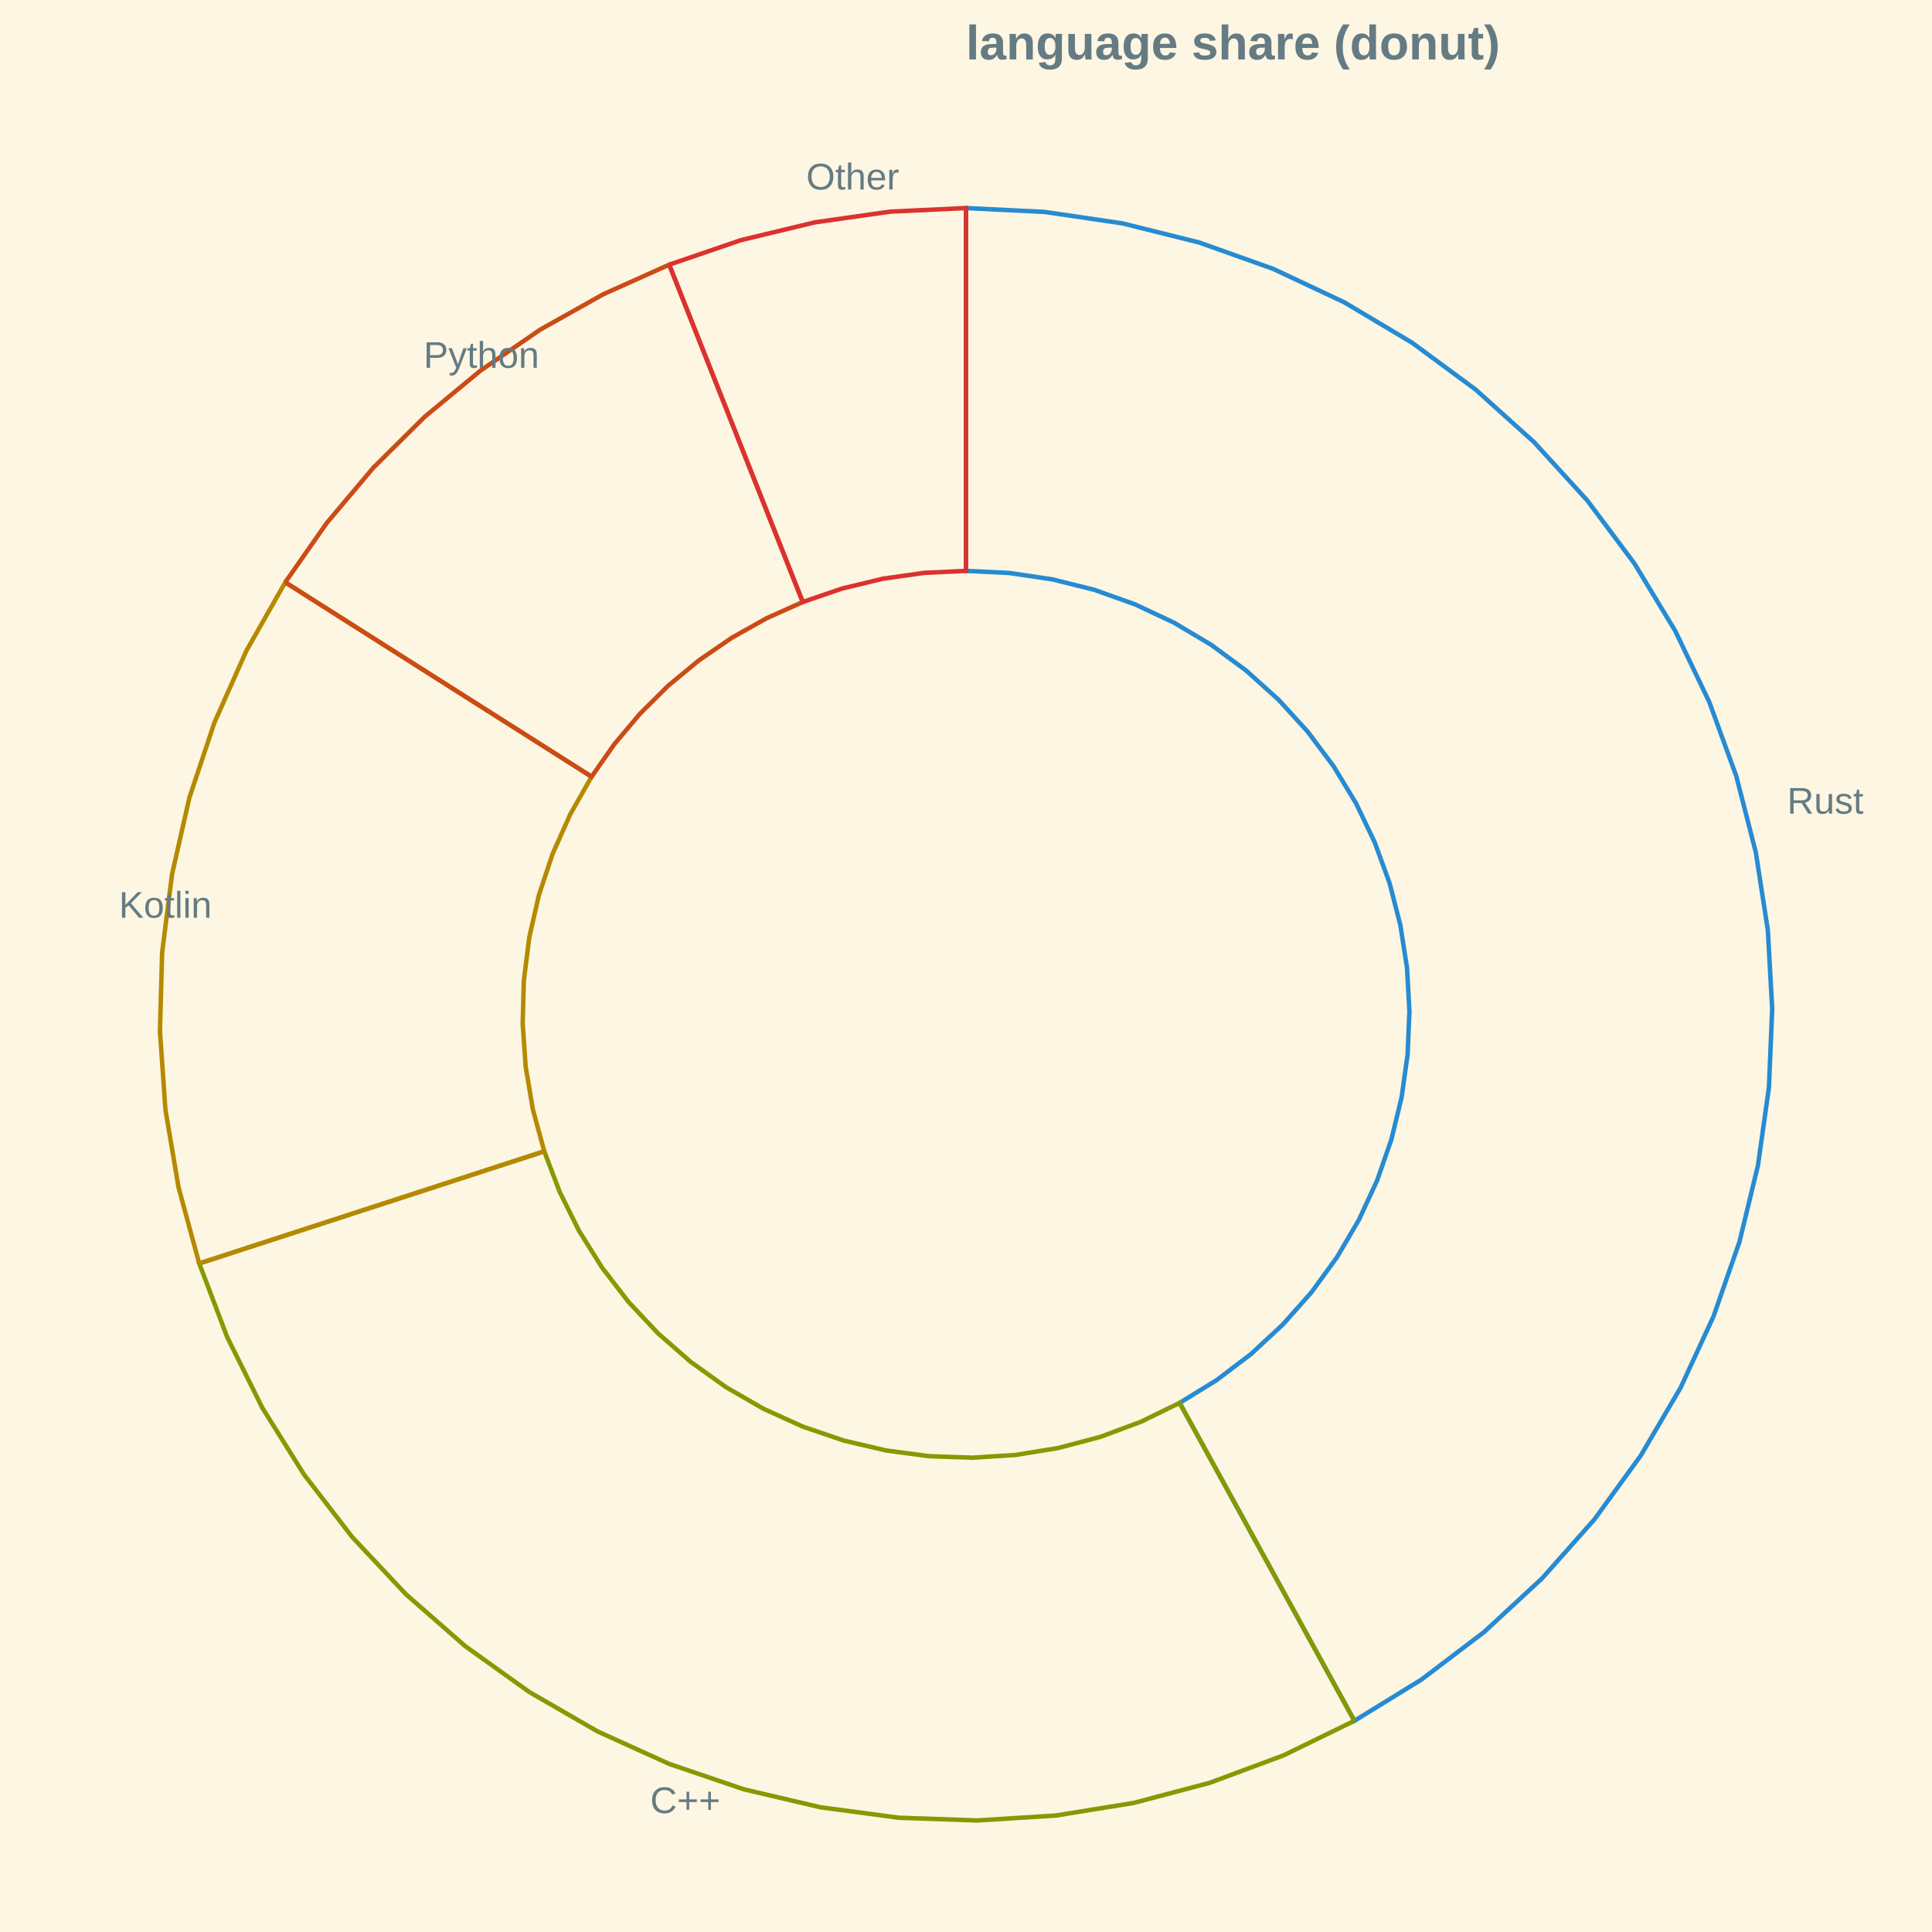
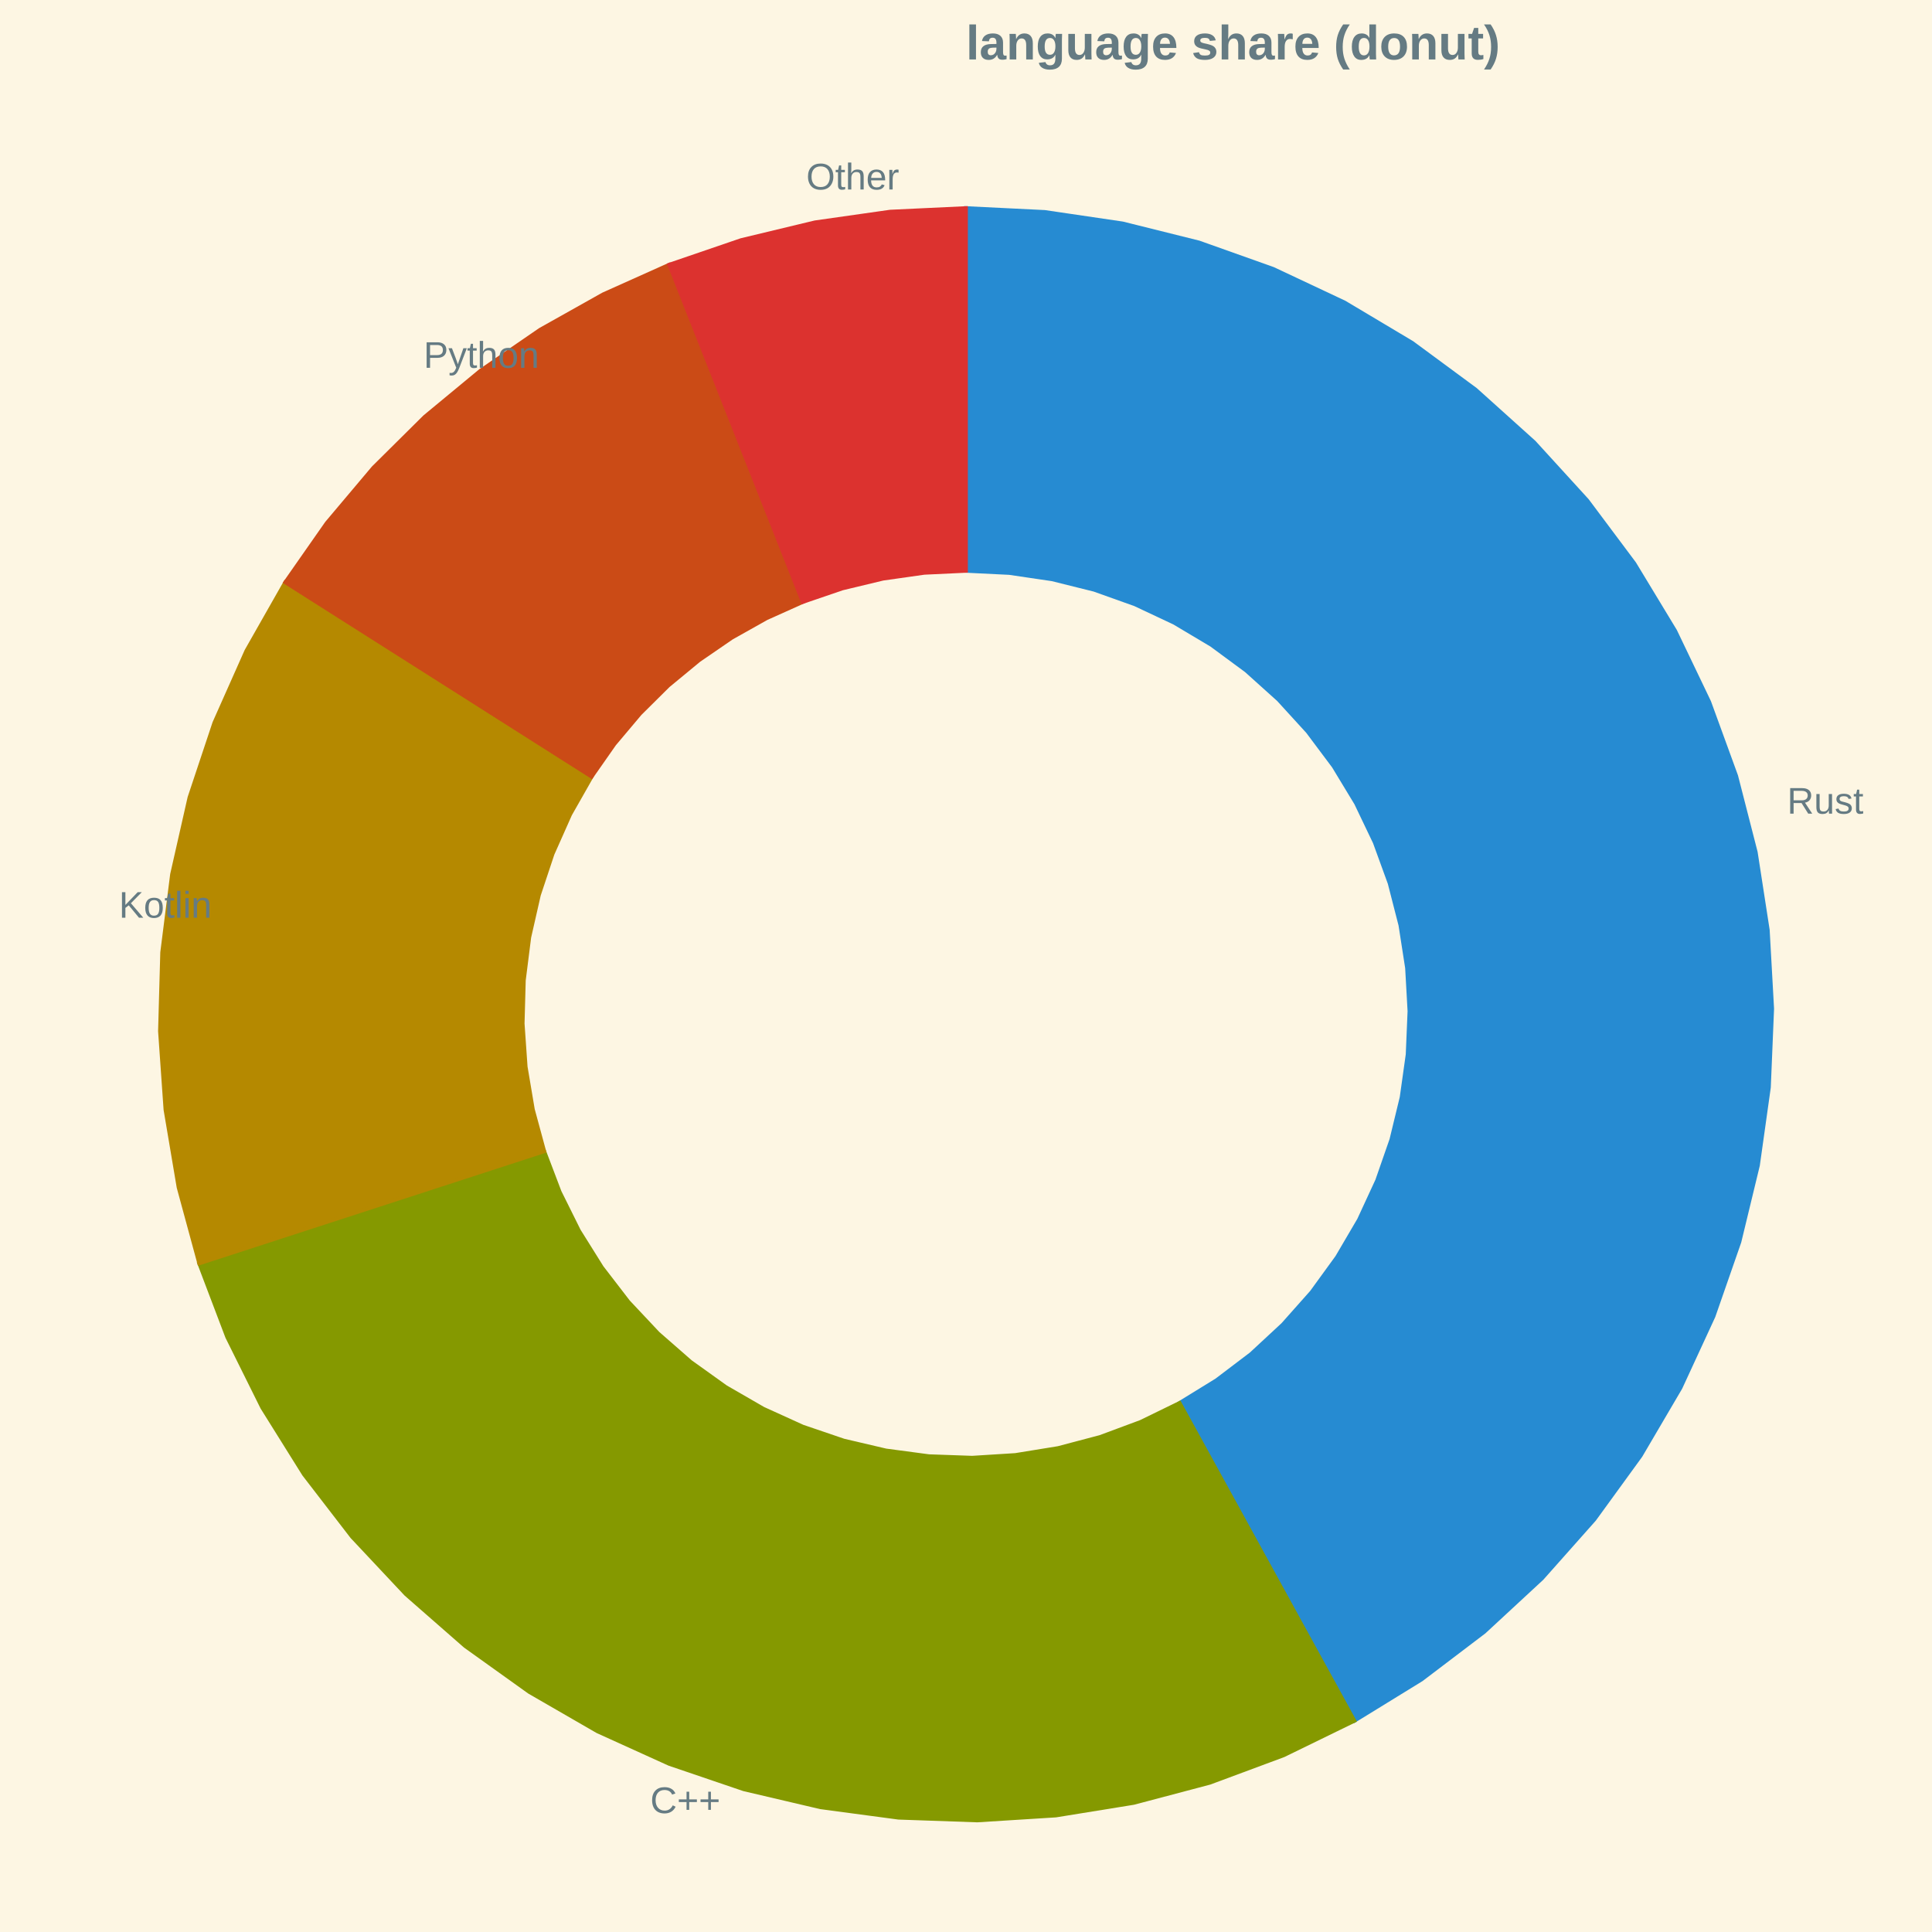
<svg xmlns="http://www.w3.org/2000/svg" viewBox="0 0 520 520">
  <g transform="translate(0 0)">
    <rect x="0.00" y="0.00" width="520.00" height="520.00" rx="0.00" ry="0.00" fill="#FDF6E3" />
    <text x="260.00" y="16.00" font-size="13" font-family="Arial, sans-serif" font-weight="bold" fill="#657B83" text-anchor="start">language share (donut)</text>
-     <polyline points="260.00,56.00 281.18,57.04 302.15,60.13 322.72,65.26 342.69,72.37 361.88,81.40 380.09,92.26 397.15,104.84 412.91,119.02 427.20,134.68 439.90,151.66 450.88,169.79 460.04,188.91 467.30,208.83 472.57,229.37 475.81,250.32 476.99,271.49 476.11,292.67 473.16,313.66 468.17,334.27 461.20,354.29 452.31,373.54 441.58,391.82 429.12,408.97 415.04,424.83 399.48,439.23 382.60,452.05 364.54,463.16 317.50,377.59 327.43,371.48 336.72,364.43 345.27,356.50 353.01,347.79 359.87,338.35 365.77,328.29 370.66,317.71 374.49,306.70 377.24,295.36 378.86,283.82 379.35,272.17 378.70,260.52 376.91,249.00 374.01,237.71 370.02,226.75 364.99,216.23 358.95,206.26 351.96,196.92 344.10,188.31 335.43,180.51 326.05,173.59 316.03,167.62 305.48,162.66 294.50,158.74 283.18,155.92 271.65,154.22 260.00,153.65 260.00,56.00" fill="none" stroke="#268BD2" stroke-width="1.20" />
+     <polygon points="260.00,56.00 281.18,57.04 302.15,60.13 322.72,65.26 342.69,72.37 361.88,81.40 380.09,92.26 397.15,104.84 412.91,119.02 427.20,134.68 439.90,151.66 450.88,169.79 460.04,188.91 467.30,208.83 472.57,229.37 475.81,250.32 476.99,271.49 476.11,292.67 473.16,313.66 468.17,334.27 461.20,354.29 452.31,373.54 441.58,391.82 429.12,408.97 415.04,424.83 399.48,439.23 382.60,452.05 364.54,463.16 317.50,377.59 327.43,371.48 336.72,364.43 345.27,356.50 353.01,347.79 359.87,338.35 365.77,328.29 370.66,317.71 374.49,306.70 377.24,295.36 378.86,283.82 379.35,272.17 378.70,260.52 376.91,249.00 374.01,237.71 370.02,226.75 364.99,216.23 358.95,206.26 351.96,196.92 344.10,188.31 335.43,180.51 326.05,173.59 316.03,167.62 305.48,162.66 294.50,158.74 283.18,155.92 271.65,154.22 260.00,153.65 260.00,56.00" fill="#268BD2" stroke="#268BD2" stroke-width="1.00" />
    <text x="481.00" y="219.00" font-size="10" font-family="Arial, sans-serif" font-weight="normal" fill="#657B83" text-anchor="start">Rust</text>
-     <polyline points="364.54,463.16 345.49,472.45 325.61,479.84 305.12,485.26 284.19,488.65 263.03,489.98 241.84,489.24 220.83,486.43 200.19,481.59 180.12,474.76 160.81,466.00 142.45,455.40 125.21,443.06 109.26,429.10 94.75,413.64 81.81,396.84 70.58,378.87 61.15,359.88 53.62,340.06 146.49,309.88 150.63,320.78 155.82,331.23 162.00,341.11 169.11,350.35 177.09,358.85 185.87,366.53 195.35,373.32 205.45,379.15 216.06,383.97 227.10,387.73 238.46,390.39 250.01,391.93 261.67,392.34 273.30,391.61 284.81,389.74 296.09,386.76 307.02,382.70 317.50,377.59 364.54,463.16" fill="none" stroke="#859900" stroke-width="1.20" />
+     <polygon points="364.54,463.16 345.49,472.45 325.61,479.84 305.12,485.26 284.19,488.65 263.03,489.98 241.84,489.24 220.83,486.43 200.19,481.59 180.12,474.76 160.81,466.00 142.45,455.40 125.21,443.06 109.26,429.10 94.75,413.64 81.81,396.84 70.58,378.87 61.15,359.88 53.62,340.06 146.49,309.88 150.63,320.78 155.82,331.23 162.00,341.11 169.11,350.35 177.09,358.85 185.87,366.53 195.35,373.32 205.45,379.15 216.06,383.97 227.10,387.73 238.46,390.39 250.01,391.93 261.67,392.34 273.30,391.61 284.81,389.74 296.09,386.76 307.02,382.70 317.50,377.59 364.54,463.16" fill="#859900" stroke="#859900" stroke-width="1.00" />
    <text x="175.00" y="488.00" font-size="10" font-family="Arial, sans-serif" font-weight="normal" fill="#657B83" text-anchor="start">C++</text>
-     <polyline points="53.62,340.06 48.06,319.60 44.53,298.69 43.05,277.54 43.64,256.35 46.30,235.32 50.99,214.64 57.69,194.53 66.31,175.16 76.78,156.73 159.23,209.05 153.47,219.19 148.73,229.84 145.05,240.90 142.46,252.28 141.00,263.84 140.68,275.50 141.49,287.13 143.43,298.63 146.49,309.88 53.62,340.06" fill="none" stroke="#B58900" stroke-width="1.20" />
+     <polygon points="53.62,340.06 48.06,319.60 44.53,298.69 43.05,277.54 43.64,256.35 46.30,235.32 50.99,214.64 57.69,194.53 66.31,175.16 76.78,156.73 159.23,209.05 153.47,219.19 148.73,229.84 145.05,240.90 142.46,252.28 141.00,263.84 140.68,275.50 141.49,287.13 143.43,298.63 146.49,309.88 53.62,340.06" fill="#B58900" stroke="#B58900" stroke-width="1.00" />
    <text x="32.00" y="247.00" font-size="10" font-family="Arial, sans-serif" font-weight="normal" fill="#657B83" text-anchor="start">Kotlin</text>
-     <polyline points="76.78,156.73 87.94,140.77 100.49,125.88 114.32,112.17 129.32,99.76 145.37,88.74 162.35,79.21 180.12,71.24 216.06,162.03 206.29,166.42 196.96,171.66 188.13,177.72 179.87,184.54 172.27,192.08 165.37,200.27 159.23,209.05 76.78,156.73" fill="none" stroke="#CB4B16" stroke-width="1.20" />
+     <polygon points="76.78,156.73 87.94,140.77 100.49,125.88 114.32,112.17 129.32,99.76 145.37,88.74 162.35,79.21 180.12,71.24 216.06,162.03 206.29,166.42 196.96,171.66 188.13,177.72 179.87,184.54 172.27,192.08 165.37,200.27 159.23,209.05 76.78,156.73" fill="#CB4B16" stroke="#CB4B16" stroke-width="1.00" />
    <text x="114.00" y="99.00" font-size="10" font-family="Arial, sans-serif" font-weight="normal" fill="#657B83" text-anchor="start">Python</text>
-     <polyline points="180.12,71.24 199.46,64.62 219.34,59.84 239.58,56.96 260.00,56.00 260.00,153.65 248.77,154.18 237.64,155.76 226.70,158.39 216.06,162.03 180.12,71.24" fill="none" stroke="#DC322F" stroke-width="1.20" />
+     <polygon points="180.12,71.24 199.46,64.62 219.34,59.84 239.58,56.96 260.00,56.00 260.00,153.65 248.77,154.18 237.64,155.76 226.70,158.39 216.06,162.03 180.12,71.24" fill="#DC322F" stroke="#DC322F" stroke-width="1.00" />
    <text x="217.00" y="51.00" font-size="10" font-family="Arial, sans-serif" font-weight="normal" fill="#657B83" text-anchor="start">Other</text>
  </g>
</svg>
